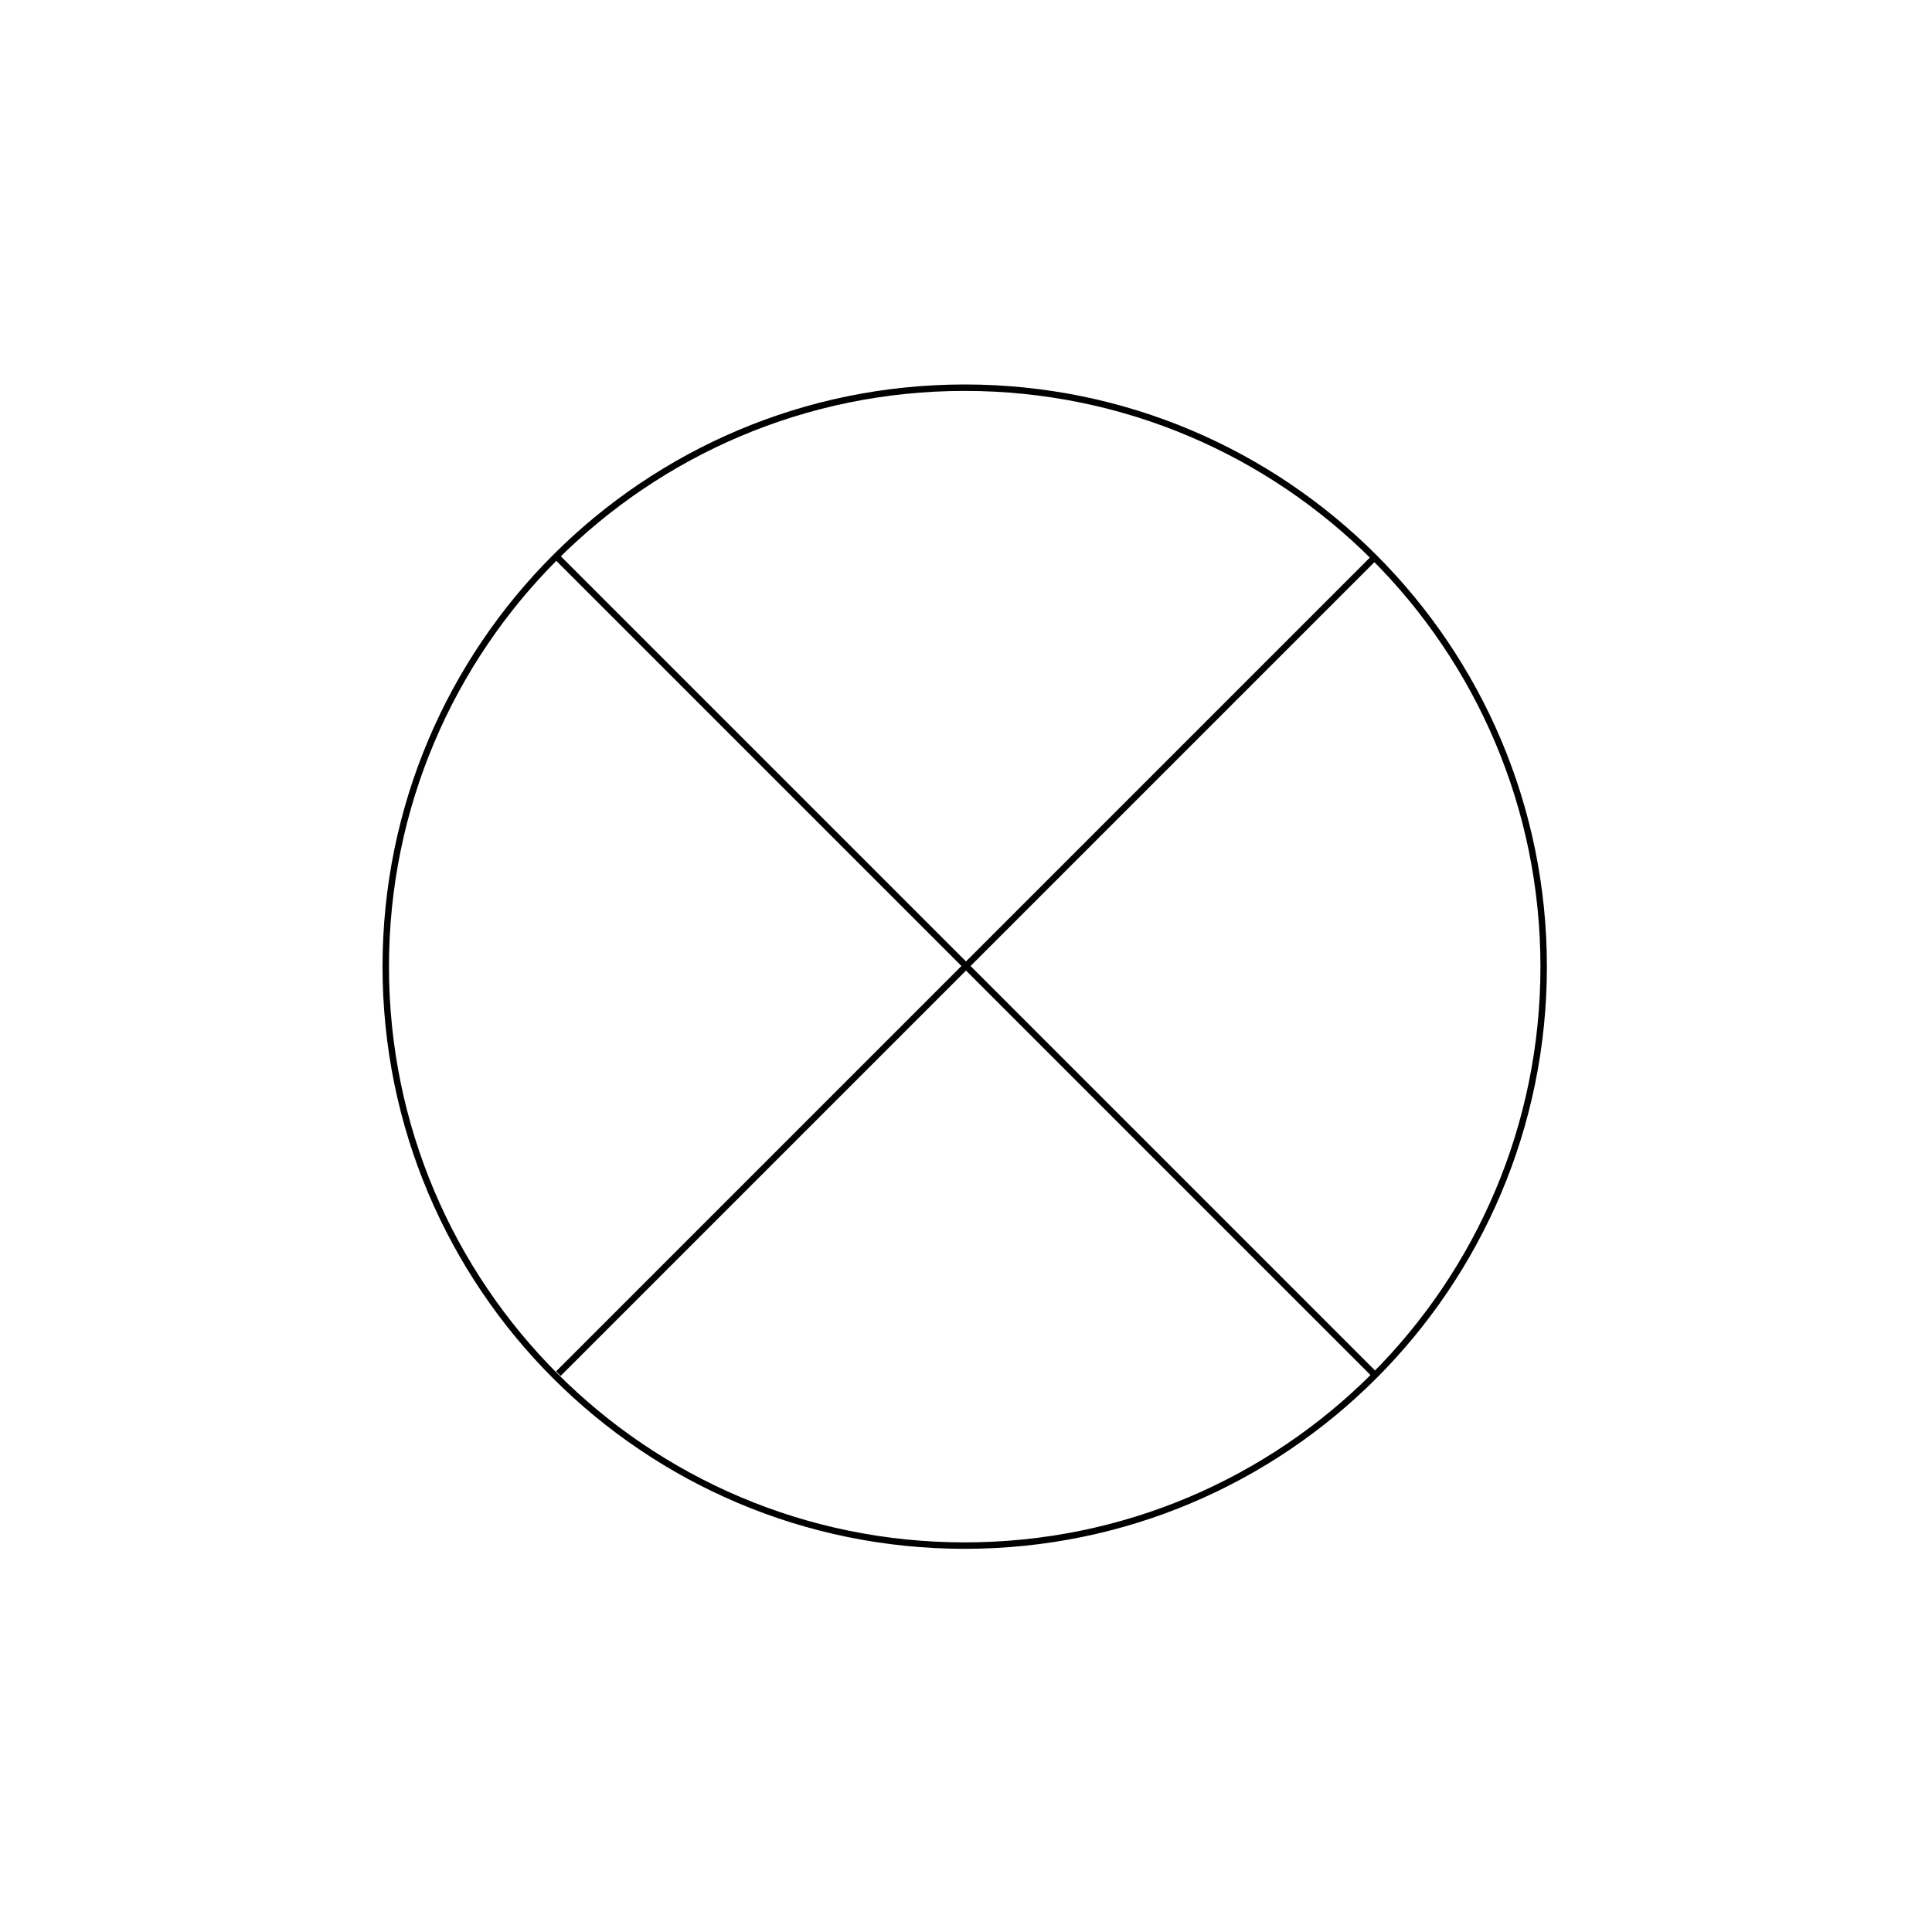
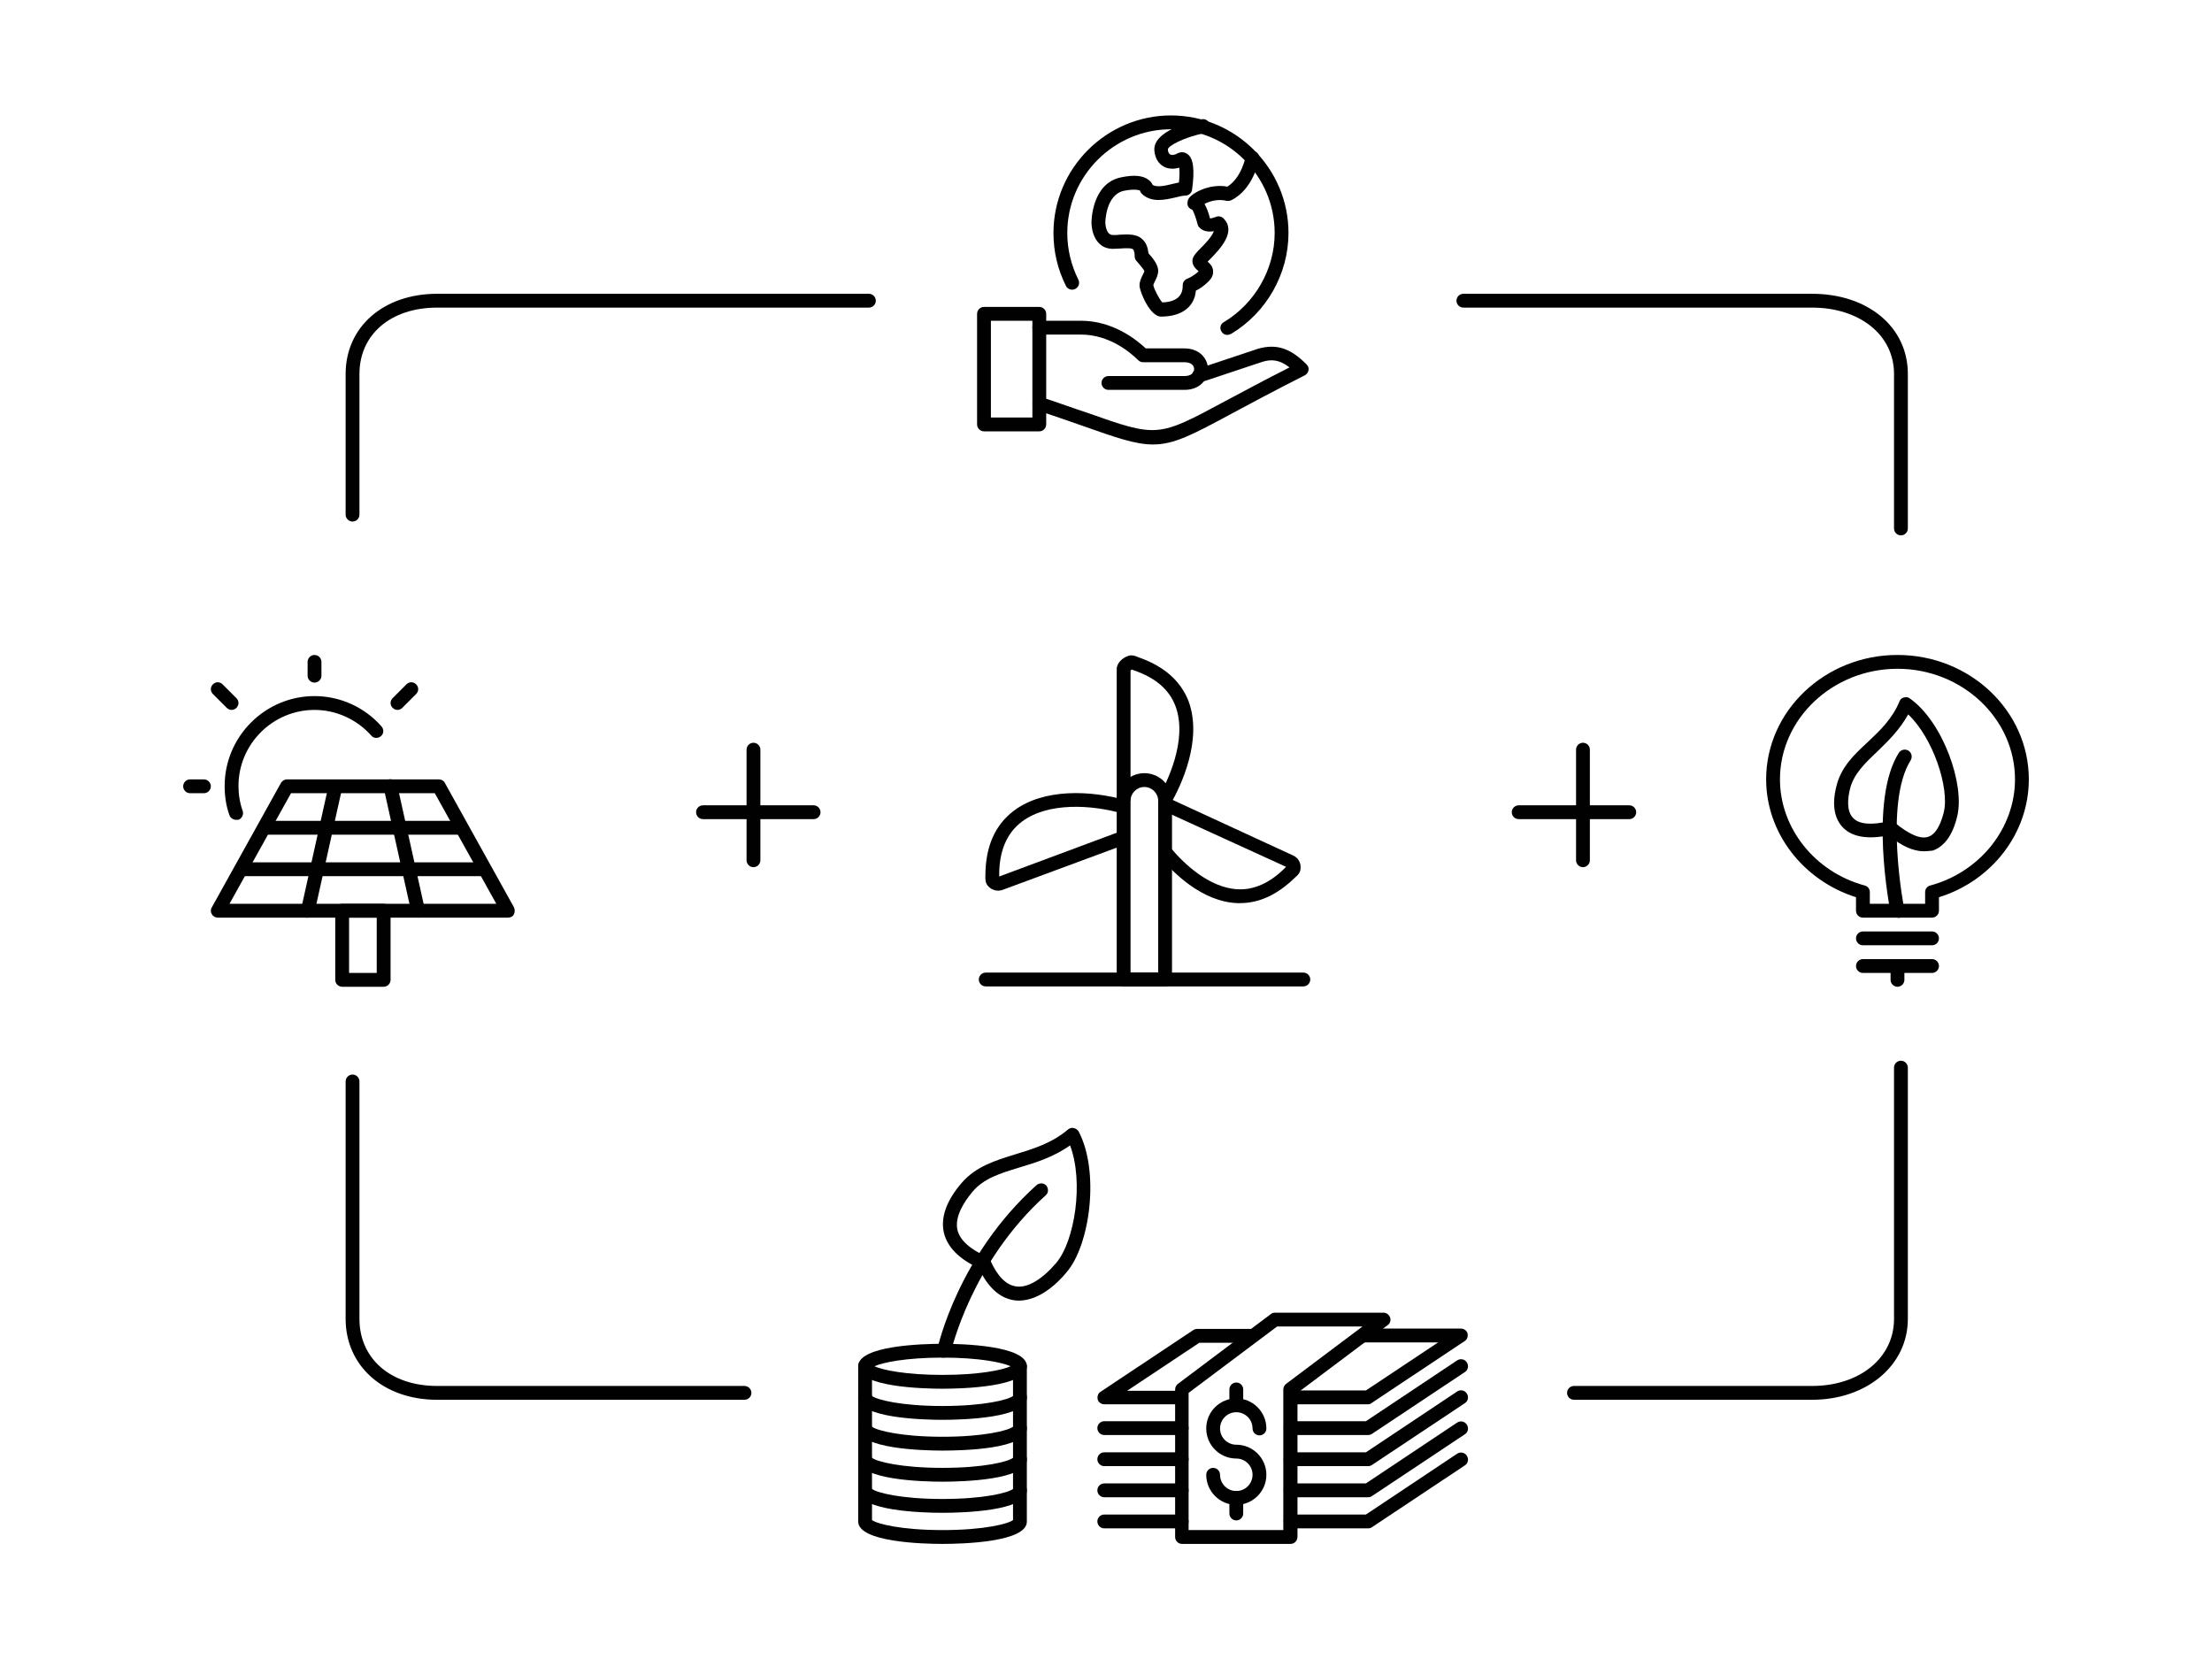
- <svg xmlns="http://www.w3.org/2000/svg" version="1.1" id="Layer_1" x="0px" y="0px" viewBox="-169 -65 300 300" style="enable-background:new -169 -65 300 300;" xml:space="preserve">
-   <style type="text/css">
- 	.st0{fill:none;stroke:#000000;stroke-miterlimit:10;}
- </style>
+ <svg xmlns="http://www.w3.org/2000/svg" version="1.1" id="Layer_1" x="0px" y="0px" viewBox="0 0 640 480" enable-background="new 0 0 640 480" xml:space="preserve">
  <g>
-     <circle class="st0" cx="-19.2" cy="85.1" r="89.9" />
+     <g>
+       <g>
+         <path fill="#010101" d="M300.7,124.8h-16c-1.1,0-2-0.9-2-2v-32c0-1.1,0.9-2,2-2h16c1.1,0,2,0.9,2,2v32     C302.7,123.9,301.8,124.8,300.7,124.8z M286.7,120.8h12v-28h-12V120.8z" />
+       </g>
+       <g>
+         <path fill="#010101" d="M333.6,128.6c-5,0-10.5-1.9-20.4-5.4c-3.7-1.3-8-2.8-13.1-4.5c-1-0.3-1.6-1.5-1.3-2.5     c0.3-1,1.5-1.6,2.5-1.3c5.2,1.7,9.5,3.3,13.2,4.5c20.4,7.2,20.4,7.2,40.1-3.4c4.9-2.6,10.8-5.8,18.5-9.7c-3-2.3-5.3-2.4-7.9-1.6     l-17.7,5.9c-1,0.3-2.2-0.2-2.5-1.3c-0.3-1,0.2-2.2,1.3-2.5l17.7-5.9c5.3-1.5,9.3-0.2,14,4.5c0.5,0.5,0.7,1.1,0.6,1.7     c-0.1,0.6-0.5,1.2-1.1,1.5c-8.9,4.5-15.6,8.1-21,11C345,125.8,339.7,128.6,333.6,128.6z" />
+       </g>
+       <g>
+         <path fill="#010101" d="M342.7,112.8h-22c-1.1,0-2-0.9-2-2s0.9-2,2-2h22c2.1,0,2.8-1.1,2.8-2s-0.7-2-2.8-2h-12     c-0.5,0-1-0.2-1.4-0.6c-2.2-2.2-8.3-7.4-16.6-7.4h-12c-1.1,0-2-0.9-2-2s0.9-2,2-2h12c9.1,0,15.8,5.2,18.8,8h11.2     c4.4,0,6.8,3,6.8,6S347.2,112.8,342.7,112.8z" />
+       </g>
+       <g>
+         <path fill="#010101" d="M355.1,96.9c-0.7,0-1.3-0.3-1.7-1c-0.6-0.9-0.3-2.2,0.7-2.7c9-5.4,14.7-15.3,14.7-25.8     c0-16.5-13.5-30-30-30s-30,13.5-30,30c0,4.7,1.1,9.3,3.2,13.5c0.5,1,0.1,2.2-0.9,2.7c-1,0.5-2.2,0.1-2.7-0.9     c-2.4-4.8-3.6-9.9-3.6-15.3c0-18.7,15.3-34,34-34c18.7,0,34,15.3,34,34c0,11.9-6.4,23.1-16.6,29.2     C355.8,96.8,355.4,96.9,355.1,96.9z" />
+       </g>
+       <g>
+         <path fill="#010101" d="M335.9,91.6c-3.2,0-6.2-7.3-6.2-9c0-1.2,0.5-2.2,0.9-3c0.2-0.4,0.5-1,0.5-1.2c-0.1-0.3-1.2-1.7-2.2-2.8     c-0.4-0.4-0.6-0.9-0.6-1.4c0-1-0.2-1.7-0.4-2c-0.5-0.5-2.2-0.4-3.7-0.3c-0.7,0-1.5,0.1-2.2,0.1c-4.9,0-6.2-4.9-6.2-7.6     c0-0.5,0.1-11.4,8.6-13.1c3.8-0.8,6.4-0.5,8,0.8c0.5,0.4,0.9,0.9,1.1,1.4c1.3,0.8,3.8,0.2,5.8-0.3c0.6-0.1,1.2-0.3,1.8-0.4     c0.2-1.6,0.2-3.3,0.1-4.3c-1.6,0.5-3.2,0.4-4.5-0.3c-1.6-0.9-2.5-2.5-2.7-4.6c-0.5-5.7,10.4-8.4,13.7-9.1     c1.1-0.2,2.1,0.5,2.4,1.6c0.2,1.1-0.5,2.1-1.6,2.4c-5.8,1.2-10.7,3.7-10.6,4.8c0,0.4,0.2,1.2,0.7,1.4c0.4,0.2,1.2,0.2,2-0.3     c1-0.5,2.1-0.5,3,0.2c1.7,1.2,2.1,4.6,1.3,10.3c-0.1,1-1,1.7-2,1.7c-0.6,0-1.6,0.2-2.7,0.5c-3,0.7-7.1,1.7-9.9-1.1     c-0.3-0.3-0.4-0.6-0.5-0.9c-0.3-0.1-1.5-0.5-4.6,0.1c-5.3,1.1-5.4,9.1-5.4,9.2c0,0.1,0.1,3.6,2.2,3.6c0.7,0,1.4,0,2-0.1     c2.4-0.1,4.9-0.3,6.6,1.4c1,0.9,1.5,2.3,1.7,4c1.2,1.3,2.8,3.3,2.8,5c0,1.2-0.5,2.2-0.9,3c-0.2,0.4-0.5,1-0.5,1.2     c0.1,0.9,1.7,4.1,2.6,5c5.9-0.2,5.9-3.8,5.9-5c0-0.9,0.6-1.6,1.4-1.9c0,0,1.6-0.6,3.2-2.1c0,0-0.1-0.1-0.1-0.1     c-0.7-0.6-1.7-1.5-1.7-2.9c0-1.2,0.9-2.2,2.5-3.8c1.1-1.1,3.2-3.3,3.7-4.8c-1.3,0.2-3,0.2-4.2-1.1c-0.3-0.3-0.4-0.6-0.5-0.9     c-0.4-1.7-1.1-3.5-1.5-4.2c-0.6-0.2-1.1-0.6-1.3-1.1c-0.3-0.7-0.1-1.8,0.4-2.4c1.4-1.7,6.2-4.1,11-3.2c4.1-2.5,5.3-8.6,5.3-8.7     c0.2-1.1,1.2-1.8,2.3-1.6c1.1,0.2,1.8,1.2,1.6,2.3c-0.1,0.4-1.6,8.7-8,11.9c-0.4,0.2-0.9,0.3-1.4,0.2c-2.5-0.6-4.9,0.1-6.4,0.9     c0.5,0.9,1.1,2.2,1.6,4.2c0.4,0,1-0.2,1.6-0.4c0.8-0.4,1.7-0.2,2.3,0.4c3.8,3.8-1,8.8-3.6,11.5c-0.3,0.3-0.7,0.7-1,1     c0.7,0.6,1.6,1.5,1.6,2.9c0,1-0.4,1.9-1.3,2.8c-1.4,1.4-2.7,2.2-3.7,2.7C345.6,88.8,341.9,91.6,335.9,91.6z" />
+       </g>
+     </g>
+     <g>
+       <g>
+         <path fill="#010101" d="M556.6,246.3c-3,0-6.4-1.5-10.2-4.6c-6,1.2-10.4,0.5-13.1-2.2c-2.6-2.6-3.3-6.7-2-11.9v0     c1.3-5.6,5.1-9.2,9.1-12.9c3.5-3.3,7.1-6.7,9.2-11.8c0.2-0.6,0.7-1,1.3-1.1c0.6-0.2,1.2-0.1,1.7,0.3c9.6,6.8,15.9,24.9,13.7,34     c-1.3,5.5-3.7,8.8-7.1,10C558.3,246.2,557.5,246.3,556.6,246.3z M546.9,237.5c0.5,0,0.9,0.2,1.3,0.5c4.1,3.4,7.5,4.9,9.7,4.1     c2.5-0.8,3.8-4.3,4.5-7.1c1.7-7-3.1-21.5-10.3-28.3c-2.5,4.5-5.9,7.8-9,10.8c-3.7,3.5-6.9,6.6-7.9,11c-0.5,2.2-1.1,6.1,1,8.2     c1.7,1.8,5.3,2.1,10.3,0.9C546.6,237.5,546.7,237.5,546.9,237.5z" />
+       </g>
+       <g>
+         <path fill="#010101" d="M559,273.5h-20c-1.1,0-2-0.9-2-2s0.9-2,2-2h20c1.1,0,2,0.9,2,2S560.1,273.5,559,273.5z" />
+       </g>
+       <g>
+         <path fill="#010101" d="M559,281.5h-20c-1.1,0-2-0.9-2-2s0.9-2,2-2h20c1.1,0,2,0.9,2,2S560.1,281.5,559,281.5z" />
+       </g>
+       <g>
+         <path fill="#010101" d="M549,285.5c-1.1,0-2-0.9-2-2v-4c0-1.1,0.9-2,2-2s2,0.9,2,2v4C551,284.6,550.1,285.5,549,285.5z" />
+       </g>
+       <g>
+         <path fill="#010101" d="M549,265.5c-0.9,0-1.8-0.7-2-1.6c-0.3-1.3-6.3-32.4,2.4-46.1c0.6-0.9,1.8-1.2,2.8-0.6     c0.9,0.6,1.2,1.8,0.6,2.8c-7.8,12.4-1.9,42.9-1.8,43.2c0.2,1.1-0.5,2.1-1.6,2.4C549.3,265.5,549.1,265.5,549,265.5z" />
+       </g>
+       <g>
+         <path fill="#010101" d="M559,265.5h-20c-1.1,0-2-0.9-2-2v-3.9c-15.4-4.9-26-18.7-26-34.1c0-19.8,17-36,38-36s38,16.2,38,36     c0,15.5-10.6,29.3-26,34.1v3.9C561,264.6,560.1,265.5,559,265.5z M541,261.5h16v-3.4c0-0.9,0.6-1.7,1.5-1.9     c14.4-3.9,24.5-16.6,24.5-30.7c0-17.6-15.3-32-34-32s-34,14.4-34,32c0,14.1,10.1,26.8,24.5,30.7c0.9,0.2,1.5,1,1.5,1.9V261.5z" />
+       </g>
+     </g>
+     <g>
+       <g>
+         <path fill="#010101" d="M91,197.5c-1.1,0-2-0.9-2-2v-4c0-1.1,0.9-2,2-2s2,0.9,2,2v4C93,196.6,92.1,197.5,91,197.5z" />
+       </g>
+       <g>
+         <path fill="#010101" d="M67,205.4c-0.5,0-1-0.2-1.4-0.6l-4-4c-0.8-0.8-0.8-2,0-2.8s2-0.8,2.8,0l4,4c0.8,0.8,0.8,2,0,2.8     C68,205.2,67.5,205.4,67,205.4z" />
+       </g>
+       <g>
+         <path fill="#010101" d="M115,205.4c-0.5,0-1-0.2-1.4-0.6c-0.8-0.8-0.8-2,0-2.8l4-4c0.8-0.8,2-0.8,2.8,0s0.8,2,0,2.8l-4,4     C116,205.2,115.5,205.4,115,205.4z" />
+       </g>
+       <g>
+         <path fill="#010101" d="M59,229.5h-4c-1.1,0-2-0.9-2-2s0.9-2,2-2h4c1.1,0,2,0.9,2,2S60.1,229.5,59,229.5z" />
+       </g>
+       <g>
+         <path fill="#010101" d="M68.3,237.2c-0.8,0-1.6-0.5-1.9-1.3c-1-2.7-1.4-5.6-1.4-8.5c0-14.3,11.7-26,26-26     c7.4,0,14.5,3.2,19.4,8.8c0.7,0.8,0.7,2.1-0.2,2.8c-0.8,0.7-2.1,0.7-2.8-0.2c-4.2-4.7-10.2-7.4-16.4-7.4c-12.1,0-22,9.9-22,22     c0,2.5,0.4,4.9,1.2,7.2c0.4,1-0.2,2.2-1.2,2.6C68.8,237.2,68.6,237.2,68.3,237.2z" />
+       </g>
+       <g>
+         <path fill="#010101" d="M147,265.5H63c-0.7,0-1.4-0.4-1.7-1c-0.4-0.6-0.4-1.4,0-2l20-36c0.4-0.6,1-1,1.7-1h44     c0.7,0,1.4,0.4,1.7,1l20,36c0.3,0.6,0.3,1.4,0,2C148.4,265.2,147.7,265.5,147,265.5z M66.4,261.5h77.2l-17.8-32H84.2L66.4,261.5z     " />
+       </g>
+       <g>
+         <path fill="#010101" d="M111,285.5H99c-1.1,0-2-0.9-2-2v-20c0-1.1,0.9-2,2-2h12c1.1,0,2,0.9,2,2v20     C113,284.6,112.1,285.5,111,285.5z M101,281.5h8v-16h-8V281.5z" />
+       </g>
+       <g>
+         <path fill="#010101" d="M89,265.5c-0.1,0-0.3,0-0.4,0c-1.1-0.2-1.8-1.3-1.5-2.4l8-36c0.2-1.1,1.3-1.7,2.4-1.5     c1.1,0.2,1.8,1.3,1.5,2.4l-8,36C90.7,264.9,89.9,265.5,89,265.5z" />
+       </g>
+       <g>
+         <path fill="#010101" d="M121,265.5c-0.9,0-1.7-0.6-2-1.6l-8-36c-0.2-1.1,0.4-2.1,1.5-2.4c1.1-0.2,2.1,0.4,2.4,1.5l8,36     c0.2,1.1-0.4,2.1-1.5,2.4C121.3,265.5,121.1,265.5,121,265.5z" />
+       </g>
+       <g>
+         <rect x="76.3" y="237.5" fill="#010101" width="57.3" height="4" />
+       </g>
+       <g>
+         <rect x="69.7" y="249.5" fill="#010101" width="70.7" height="4" />
+       </g>
+     </g>
+     <g>
+       <g>
+         <path fill="#010101" d="M288.8,257.7c-1,0-2-0.4-2.8-1.2c-1-1-0.9-2.2-0.9-3c0-8.6,2.8-14.8,8.2-18.9c8.7-6.6,22.4-5.9,32.3-3.1     l-1.1,3.8c-8.5-2.4-21.2-3.3-28.8,2.4c-4.4,3.3-6.6,8.5-6.6,15.4l0,0.5l34.9-13l1.4,3.8l-35.4,13.1     C289.7,257.6,289.2,257.7,288.8,257.7z" />
+       </g>
+       <g>
+         <path fill="#010101" d="M338.8,232.4l-3.5-2c2.1-3.6,8.5-16.2,4.8-26.1c-1.8-4.8-5.8-8.2-11.9-10.3l-0.5-0.2     c-0.1,0-0.1-0.1-0.2-0.1c-0.1,0.1-0.3,0.2-0.4,0.3v37.6h-4v-38c0-1.9,1.9-3.3,3-3.7c1.3-0.6,2.4-0.1,3.1,0.2     c7.6,2.6,12.4,6.9,14.7,12.8C348,214.1,341.7,227.3,338.8,232.4z" />
+       </g>
+       <g>
+         <path fill="#010101" d="M358.8,261.3c-0.3,0-0.5,0-0.8,0c-10.1-0.4-18.4-8.6-22.4-13.4l3.1-2.6c3.6,4.3,11,11.6,19.5,12     c4.7,0.2,9.3-1.9,13.5-6.1l0.4-0.4l-35.7-16.3l1.7-3.6l36,16.6c1.4,0.6,2.3,2,2.2,3.6c0,1.4-0.9,2.2-1.5,2.7     C369.7,258.8,364.4,261.3,358.8,261.3z" />
+       </g>
+       <g>
+         <path fill="#010101" d="M377.1,285.4h-91.9c-1.1,0-2-0.9-2-2s0.9-2,2-2h91.9c1.1,0,2,0.9,2,2S378.2,285.4,377.1,285.4z" />
+       </g>
+       <g>
+         <path fill="#010101" d="M337.1,285.4h-12c-1.1,0-2-0.9-2-2v-51.7c0-4.4,3.6-8,8-8s8,3.6,8,8v51.7     C339.1,284.5,338.2,285.4,337.1,285.4z M327.1,281.4h8v-49.7c0-2.2-1.8-4-4-4s-4,1.8-4,4V281.4z" />
+       </g>
+     </g>
+     <g>
+       <g>
+         <g>
+           <g>
+             <path fill="#010101" d="M294.8,376.3c-0.5,0-0.9,0-1.4-0.1c-4.1-0.6-7.6-3.7-10.2-9.3c-5.7-2.6-9.1-6.1-10.1-10.2       c-1-4.4,0.7-9.3,5.1-14.4l0,0c4.1-4.8,9.7-6.5,15.5-8.3c5.2-1.6,10.6-3.2,15.3-7.2c0.5-0.4,1.1-0.6,1.7-0.4       c0.6,0.1,1.1,0.5,1.4,1c6.1,11.6,3.3,32.8-3.5,40.7C304.1,373.5,299.2,376.3,294.8,376.3z M281.3,344.9       c-2.4,2.9-5.1,7.1-4.3,10.9c0.7,3,3.6,5.6,8.5,7.8c0.5,0.2,0.8,0.6,1,1c2.1,4.7,4.6,7.2,7.5,7.6c3.3,0.5,7.5-2,11.6-6.8       c5.4-6.4,8-23.5,4-34c-4.8,3.4-10,5-14.7,6.4C289.4,339.5,284.6,340.9,281.3,344.9L281.3,344.9z" />
+           </g>
+           <g>
+             <path fill="#010101" d="M273.1,392.8c-0.1,0-0.3,0-0.4,0c-1.1-0.2-1.8-1.3-1.5-2.4c0.2-1.1,6.1-27.2,28.7-47.5       c0.8-0.7,2.1-0.7,2.8,0.1c0.7,0.8,0.7,2.1-0.1,2.8c-21.7,19.5-27.4,45.2-27.5,45.4C274.8,392.2,274,392.8,273.1,392.8z" />
+           </g>
+         </g>
+         <g>
+           <path fill="#010101" d="M272.7,401.8c-5.7,0-24.4-0.5-24.4-6.5s18.7-6.5,24.4-6.5c5.7,0,24.4,0.5,24.4,6.5      S278.5,401.8,272.7,401.8z M253,395.3c2.4,1.1,9.1,2.5,19.7,2.5c10.6,0,17.3-1.4,19.7-2.5c-2.4-1.1-9.1-2.5-19.7-2.5      C262.2,392.8,255.4,394.2,253,395.3z" />
+         </g>
+         <g>
+           <path fill="#010101" d="M272.7,410.8c-5.7,0-24.4-0.5-24.4-6.5v-9c0-1.1,0.9-2,2-2s2,0.9,2,2v8.6c1.4,1.1,8.5,2.9,20.4,2.9      c12,0,19-1.8,20.4-2.9v-8.6c0-1.1,0.9-2,2-2s2,0.9,2,2v9C297.2,410.3,278.5,410.8,272.7,410.8z" />
+         </g>
+         <g>
+           <path fill="#010101" d="M272.7,419.7c-5.7,0-24.4-0.5-24.4-6.5v-9c0-1.1,0.9-2,2-2s2,0.9,2,2v8.6c1.4,1.1,8.5,2.9,20.4,2.9      c12,0,19-1.8,20.4-2.9v-8.6c0-1.1,0.9-2,2-2s2,0.9,2,2v9C297.2,419.3,278.5,419.7,272.7,419.7z" />
+         </g>
+         <g>
+           <path fill="#010101" d="M272.7,428.7c-5.7,0-24.4-0.5-24.4-6.5v-9c0-1.1,0.9-2,2-2s2,0.9,2,2v8.6c1.4,1.1,8.5,2.9,20.4,2.9      c12,0,19-1.8,20.4-2.9v-8.6c0-1.1,0.9-2,2-2s2,0.9,2,2v9C297.2,428.2,278.5,428.7,272.7,428.7z" />
+         </g>
+         <g>
+           <path fill="#010101" d="M272.7,437.7c-5.7,0-24.4-0.5-24.4-6.5v-9c0-1.1,0.9-2,2-2s2,0.9,2,2v8.6c1.4,1.1,8.5,2.9,20.4,2.9      c12,0,19-1.8,20.4-2.9v-8.6c0-1.1,0.9-2,2-2s2,0.9,2,2v9C297.2,437.2,278.5,437.7,272.7,437.7z" />
+         </g>
+         <g>
+           <path fill="#010101" d="M272.7,446.7c-5.7,0-24.4-0.5-24.4-6.5v-9c0-1.1,0.9-2,2-2s2,0.9,2,2v8.6c1.4,1.1,8.5,2.9,20.4,2.9      c12,0,19-1.8,20.4-2.9v-8.6c0-1.1,0.9-2,2-2s2,0.9,2,2v9C297.2,446.2,278.5,446.7,272.7,446.7z" />
+         </g>
+       </g>
+       <g>
+         <g>
+           <path fill="#010101" d="M395.8,415.2h-22.4c-1.1,0-2-0.9-2-2s0.9-2,2-2h21.8l26.4-17.6c0.9-0.6,2.2-0.4,2.8,0.6      c0.6,0.9,0.4,2.2-0.6,2.8l-26.9,17.9C396.6,415.1,396.2,415.2,395.8,415.2z" />
+         </g>
+         <g>
+           <path fill="#010101" d="M395.8,424.2h-22.4c-1.1,0-2-0.9-2-2s0.9-2,2-2h21.8l26.4-17.6c0.9-0.6,2.2-0.4,2.8,0.6      c0.6,0.9,0.4,2.2-0.6,2.8l-26.9,17.9C396.6,424.1,396.2,424.2,395.8,424.2z" />
+         </g>
+         <g>
+           <path fill="#010101" d="M395.8,433.2h-22.4c-1.1,0-2-0.9-2-2s0.9-2,2-2h21.8l26.4-17.6c0.9-0.6,2.2-0.4,2.8,0.6      c0.6,0.9,0.4,2.2-0.6,2.8l-26.9,17.9C396.6,433.1,396.2,433.2,395.8,433.2z" />
+         </g>
+         <g>
+           <path fill="#010101" d="M395.8,442.2h-22.4c-1.1,0-2-0.9-2-2s0.9-2,2-2h21.8l26.4-17.6c0.9-0.6,2.2-0.4,2.8,0.6      c0.6,0.9,0.4,2.2-0.6,2.8l-26.9,17.9C396.6,442.1,396.2,442.2,395.8,442.2z" />
+         </g>
+         <g>
+           <path fill="#010101" d="M373.4,446.7h-31.4c-1.1,0-2-0.9-2-2V402c0-0.6,0.3-1.2,0.8-1.6l26.9-20.2c0.3-0.3,0.8-0.4,1.2-0.4h31.4      c0.9,0,1.6,0.6,1.9,1.4c0.3,0.8,0,1.7-0.7,2.2L375.4,403v41.6C375.4,445.8,374.5,446.7,373.4,446.7z M343.9,442.7h27.4V402      c0-0.6,0.3-1.2,0.8-1.6l22.1-16.6h-24.7L343.9,403V442.7z" />
+         </g>
+         <g>
+           <path fill="#010101" d="M341.9,415.2h-22.4c-1.1,0-2-0.9-2-2s0.9-2,2-2h22.4c1.1,0,2,0.9,2,2S343.1,415.2,341.9,415.2z" />
+         </g>
+         <g>
+           <path fill="#010101" d="M341.9,424.2h-22.4c-1.1,0-2-0.9-2-2s0.9-2,2-2h22.4c1.1,0,2,0.9,2,2S343.1,424.2,341.9,424.2z" />
+         </g>
+         <g>
+           <path fill="#010101" d="M341.9,433.2h-22.4c-1.1,0-2-0.9-2-2s0.9-2,2-2h22.4c1.1,0,2,0.9,2,2S343.1,433.2,341.9,433.2z" />
+         </g>
+         <g>
+           <path fill="#010101" d="M341.9,442.2h-22.4c-1.1,0-2-0.9-2-2s0.9-2,2-2h22.4c1.1,0,2,0.9,2,2S343.1,442.2,341.9,442.2z" />
+         </g>
+         <g>
+           <path fill="#010101" d="M395.8,406.3h-22.4v-4h21.8l20.9-13.9h-22.6v-4h29.2c0.9,0,1.7,0.6,1.9,1.4s-0.1,1.8-0.8,2.2l-26.9,17.9      C396.6,406.2,396.2,406.3,395.8,406.3z" />
+         </g>
+         <g>
+           <path fill="#010101" d="M341.9,406.3h-22.4c-0.9,0-1.7-0.6-1.9-1.4s0.1-1.8,0.8-2.2l26.9-17.9c0.3-0.2,0.7-0.3,1.1-0.3h15.7v4      H347l-20.9,13.9h15.8V406.3z" />
+         </g>
+         <g>
+           <path fill="#010101" d="M357.7,439.9c-1.1,0-2-0.9-2-2v-4.5c0-1.1,0.9-2,2-2s2,0.9,2,2v4.5C359.7,439,358.8,439.9,357.7,439.9z" />
+         </g>
+         <g>
+           <path fill="#010101" d="M357.7,408.5c-1.1,0-2-0.9-2-2V402c0-1.1,0.9-2,2-2s2,0.9,2,2v4.5C359.7,407.6,358.8,408.5,357.7,408.5z      " />
+         </g>
+         <g>
+           <path fill="#010101" d="M357.7,435.4c-4.8,0-8.7-3.9-8.7-8.7c0-1.1,0.9-2,2-2s2,0.9,2,2c0,2.6,2.1,4.7,4.7,4.7      c2.6,0,4.7-2.1,4.7-4.7s-2.1-4.7-4.7-4.7c-4.8,0-8.7-3.9-8.7-8.7s3.9-8.7,8.7-8.7c4.8,0,8.7,3.9,8.7,8.7c0,1.1-0.9,2-2,2      s-2-0.9-2-2c0-2.6-2.1-4.7-4.7-4.7c-2.6,0-4.7,2.1-4.7,4.7s2.1,4.7,4.7,4.7c4.8,0,8.7,3.9,8.7,8.7S362.5,435.4,357.7,435.4z" />
+         </g>
+       </g>
+     </g>
+     <g>
+       <path fill="#010101" d="M215.4,405h-88.9c-15.7,0-26.5-9.9-26.5-23.4v-68.7c0-1.1,0.9-2,2-2s2,0.9,2,2v68.7    c0,11.4,8.9,19.4,22.5,19.4h88.9c1.1,0,2,0.9,2,2S216.5,405,215.4,405z" />
+     </g>
+     <g>
+       <path fill="#010101" d="M524.3,405h-68.9c-1.1,0-2-0.9-2-2s0.9-2,2-2h68.9c13.6,0,23.7-8,23.7-19.4v-72.7c0-1.1,0.9-2,2-2    s2,0.9,2,2v72.7C552,395.1,540,405,524.3,405z" />
+     </g>
+     <g>
+       <path fill="#010101" d="M550,154.9c-1.1,0-2-0.9-2-2v-44.7c0-11.4-10.1-19.2-23.7-19.2H423.4c-1.1,0-2-0.9-2-2s0.9-2,2-2h100.9    c16,0,27.7,9.5,27.7,23.2v44.7C552,154,551.1,154.9,550,154.9z" />
+     </g>
+     <g>
+       <path fill="#010101" d="M102,150.9c-1.1,0-2-0.9-2-2v-40.7c0-13.5,10.8-23.2,26.5-23.2h124.9c1.1,0,2,0.9,2,2s-0.9,2-2,2H126.5    c-13.6,0-22.5,7.9-22.5,19.2v40.7C104,150,103.1,150.9,102,150.9z" />
+     </g>
+     <g>
+       <g>
+         <path fill="#010101" d="M235.4,237h-32c-1.1,0-2-0.9-2-2s0.9-2,2-2h32c1.1,0,2,0.9,2,2S236.5,237,235.4,237z" />
+       </g>
+       <g>
+         <path fill="#010101" d="M218,250.9c-1.1,0-2-0.9-2-2v-32c0-1.1,0.9-2,2-2s2,0.9,2,2v32C220,250,219.1,250.9,218,250.9z" />
+       </g>
+     </g>
+     <g>
+       <g>
+         <path fill="#010101" d="M471.4,237h-32c-1.1,0-2-0.9-2-2s0.9-2,2-2h32c1.1,0,2,0.9,2,2S472.5,237,471.4,237z" />
+       </g>
+       <g>
+         <path fill="#010101" d="M458,250.9c-1.1,0-2-0.9-2-2v-32c0-1.1,0.9-2,2-2s2,0.9,2,2v32C460,250,459.1,250.9,458,250.9z" />
+       </g>
+     </g>
  </g>
-   <line class="st0" x1="-82.3" y1="148.3" x2="44.3" y2="21.7" />
-   <line class="st0" x1="-82.3" y1="21.7" x2="44.3" y2="148.3" />
</svg>
